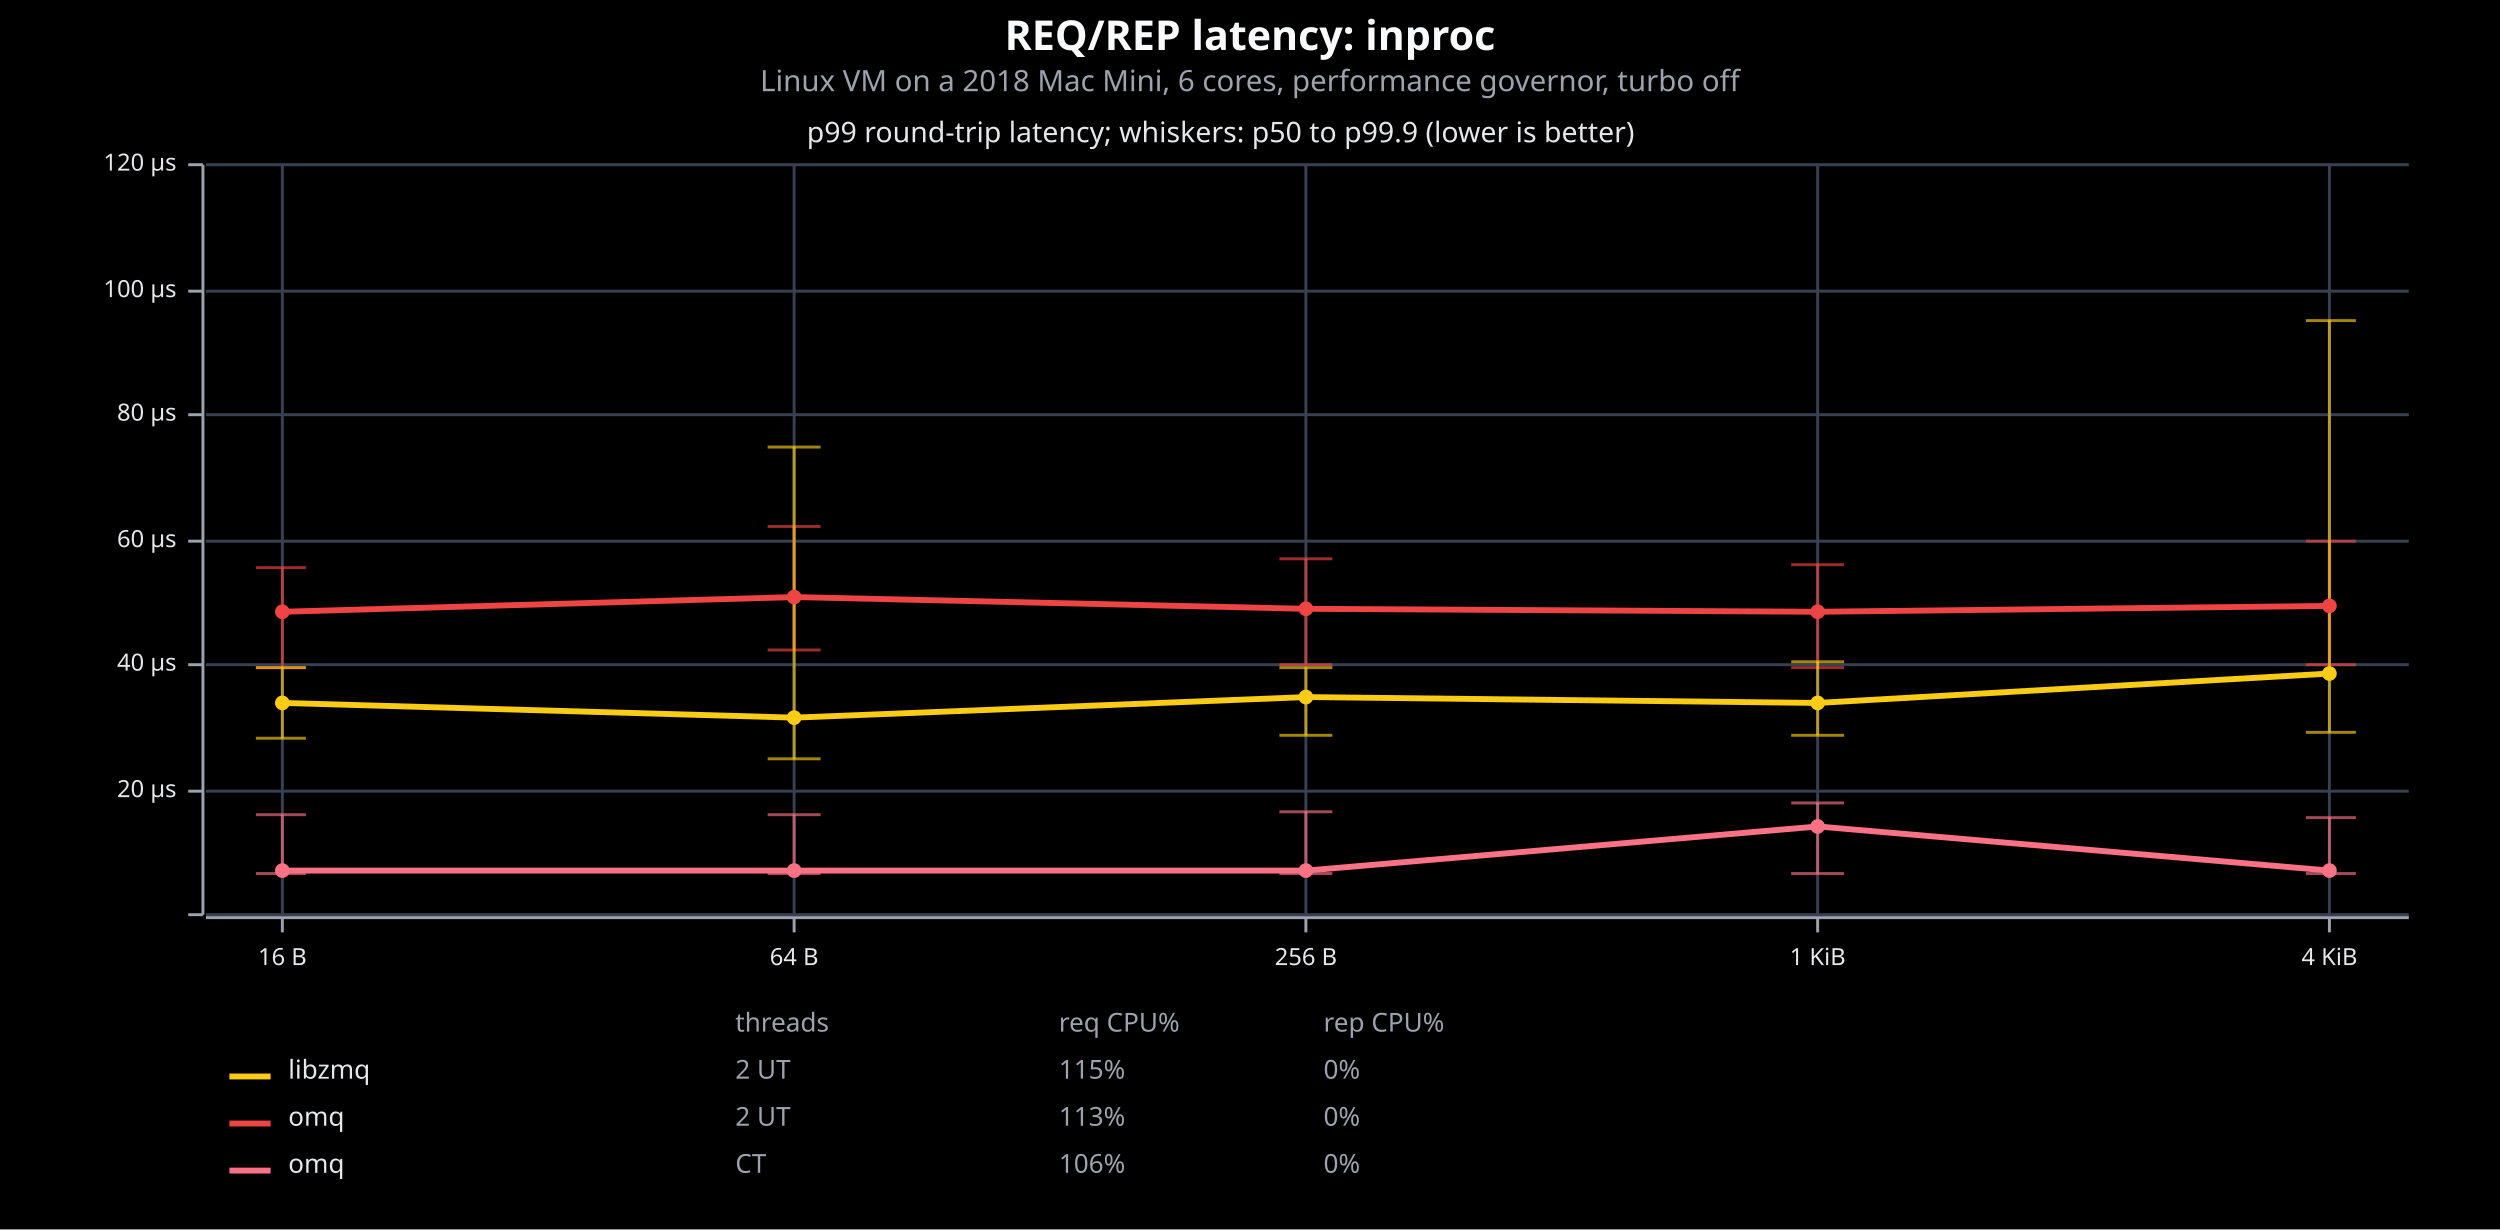
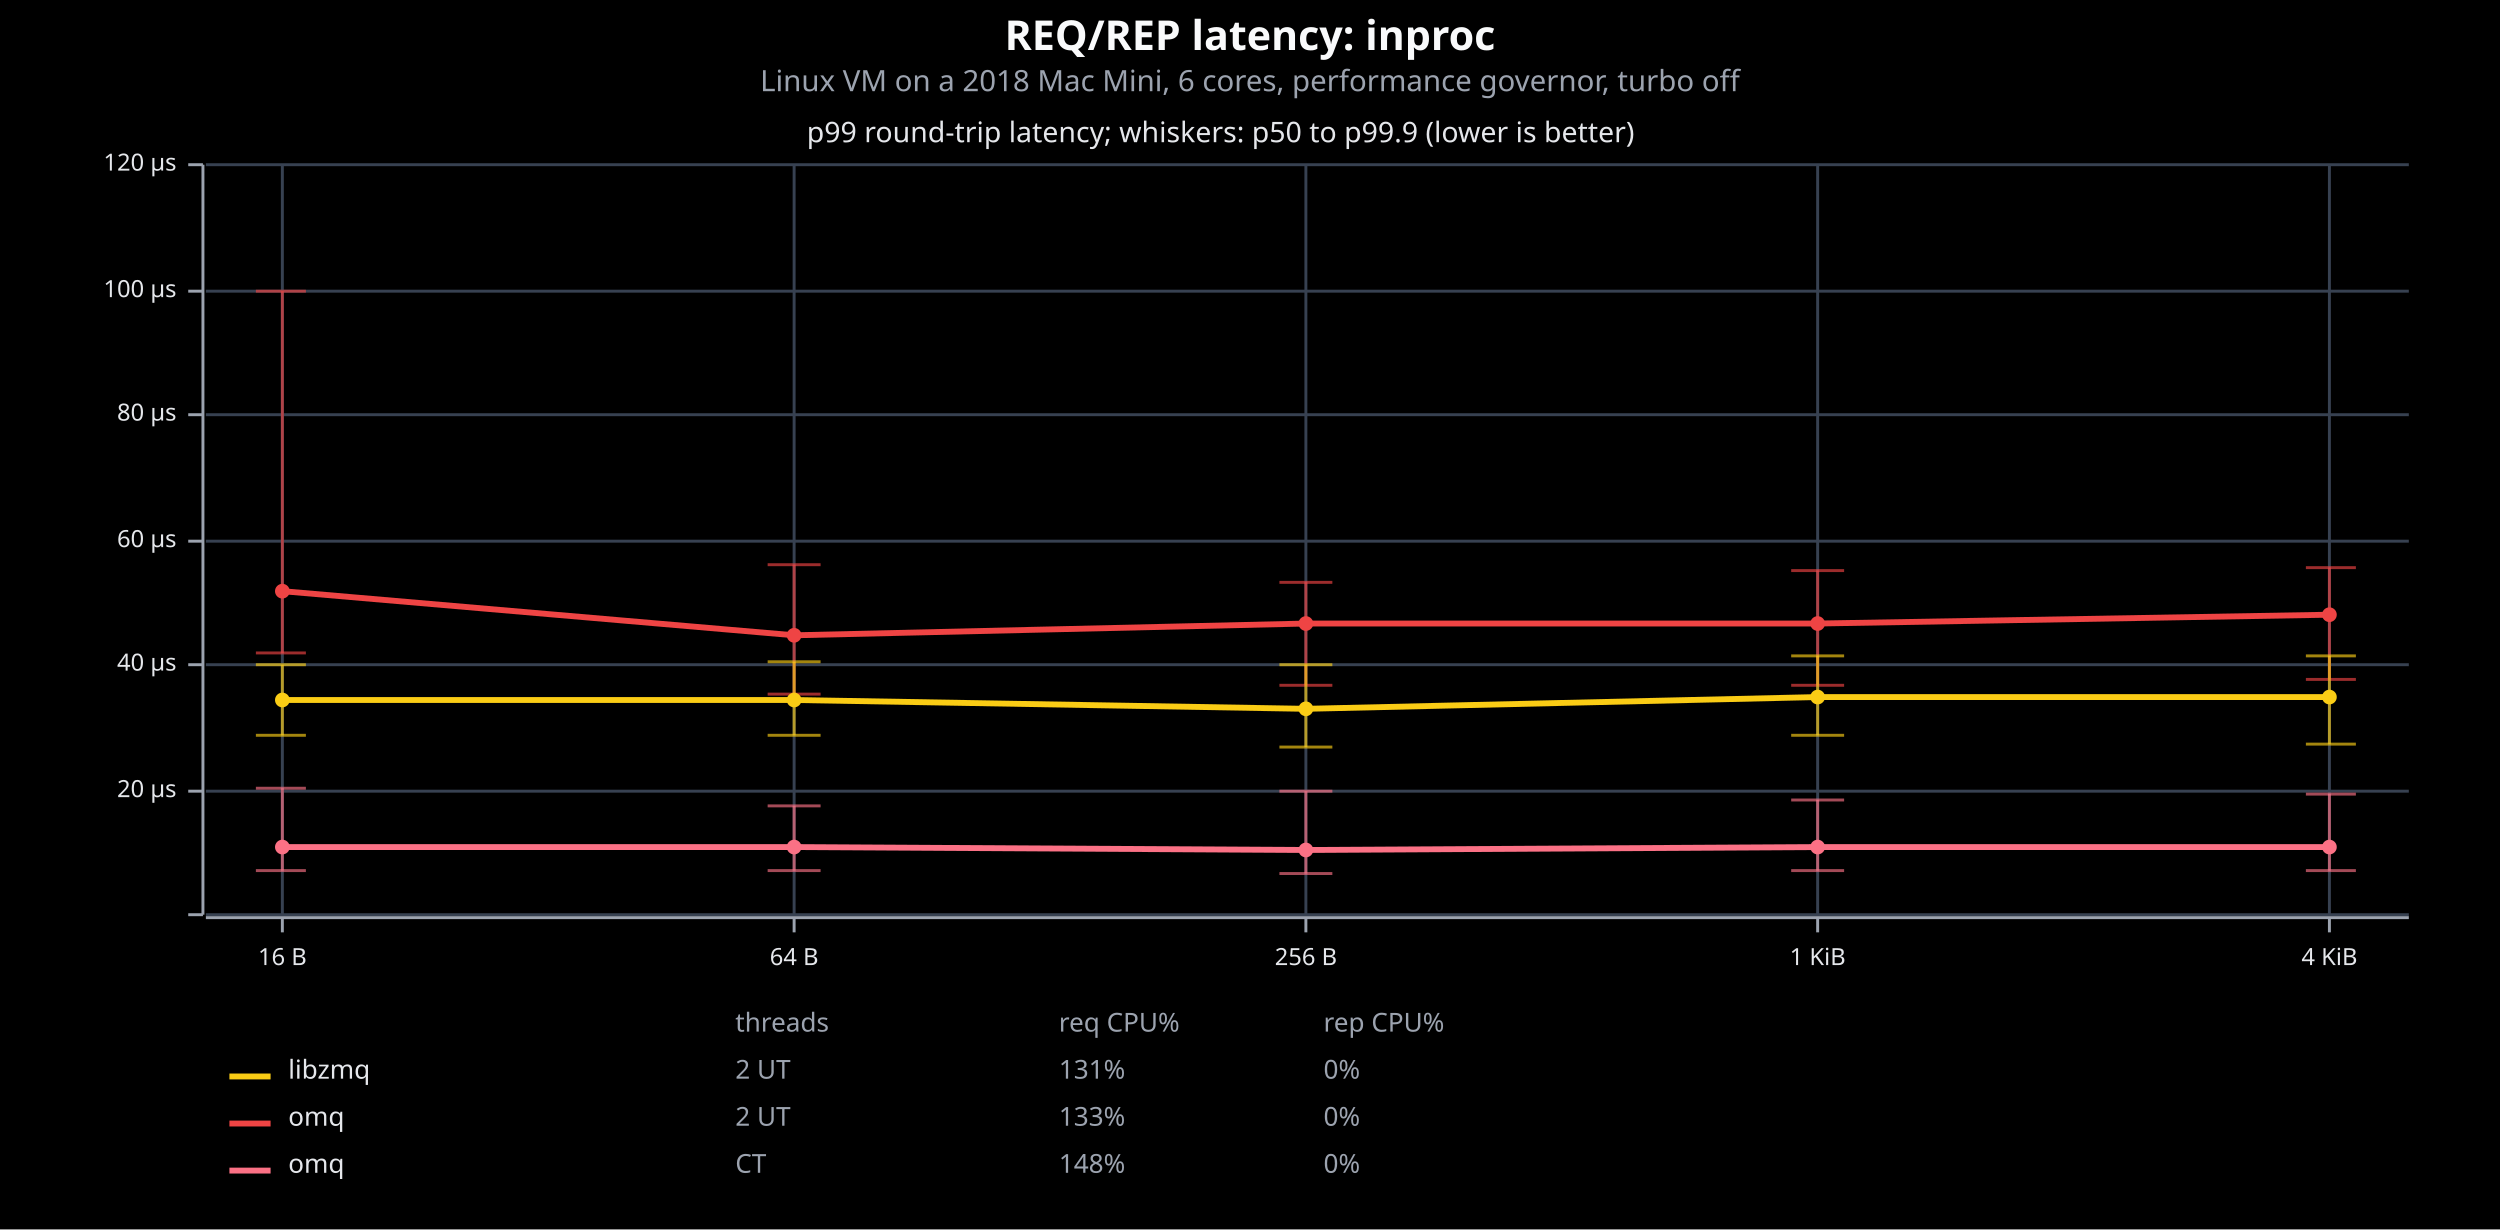
<svg xmlns="http://www.w3.org/2000/svg" viewBox="0 0 850 418" font-family="system-ui, -apple-system, sans-serif">
  <rect x="0" y="0" width="850" height="418" opacity="1" fill="#000000" stroke="none" />
  <text x="425" y="17" text-anchor="middle" font-family="sans-serif" font-size="14" font-weight="bold" fill="#F9FAFB">REQ/REP latency: inproc</text>
  <text x="425" y="31" text-anchor="middle" font-family="sans-serif" font-size="10" fill="#9CA3AF">Linux VM on a 2018 Mac Mini, 6 cores, performance governor, turbo off</text>
  <text x="415" y="41" dy="0.76em" text-anchor="middle" font-family="sans-serif" font-size="9.677" opacity="1" fill="#E5E7EB">
p99 round-trip latency; whiskers: p50 to p99.9 (lower is better)
</text>
  <line opacity="1" stroke="#374151" stroke-width="1" x1="96" y1="311" x2="96" y2="56" />
  <line opacity="1" stroke="#374151" stroke-width="1" x1="270" y1="311" x2="270" y2="56" />
  <line opacity="1" stroke="#374151" stroke-width="1" x1="444" y1="311" x2="444" y2="56" />
  <line opacity="1" stroke="#374151" stroke-width="1" x1="618" y1="311" x2="618" y2="56" />
  <line opacity="1" stroke="#374151" stroke-width="1" x1="792" y1="311" x2="792" y2="56" />
  <line opacity="1" stroke="#374151" stroke-width="1" x1="70" y1="311" x2="819" y2="311" />
  <line opacity="1" stroke="#374151" stroke-width="1" x1="70" y1="269" x2="819" y2="269" />
  <line opacity="1" stroke="#374151" stroke-width="1" x1="70" y1="226" x2="819" y2="226" />
  <line opacity="1" stroke="#374151" stroke-width="1" x1="70" y1="184" x2="819" y2="184" />
  <line opacity="1" stroke="#374151" stroke-width="1" x1="70" y1="141" x2="819" y2="141" />
  <line opacity="1" stroke="#374151" stroke-width="1" x1="70" y1="99" x2="819" y2="99" />
  <line opacity="1" stroke="#374151" stroke-width="1" x1="70" y1="56" x2="819" y2="56" />
  <polyline fill="none" opacity="1" stroke="#9CA3AF" stroke-width="1" points="69,56 69,311 " />
  <text x="60" y="311" dy="0.5ex" text-anchor="end" font-family="sans-serif" font-size="8.065" opacity="1" fill="#E5E7EB">

</text>
  <polyline fill="none" opacity="1" stroke="#9CA3AF" stroke-width="1" points="64,311 69,311 " />
  <text x="60" y="269" dy="0.5ex" text-anchor="end" font-family="sans-serif" font-size="8.065" opacity="1" fill="#E5E7EB">
20 μs
</text>
  <polyline fill="none" opacity="1" stroke="#9CA3AF" stroke-width="1" points="64,269 69,269 " />
  <text x="60" y="226" dy="0.5ex" text-anchor="end" font-family="sans-serif" font-size="8.065" opacity="1" fill="#E5E7EB">
40 μs
</text>
  <polyline fill="none" opacity="1" stroke="#9CA3AF" stroke-width="1" points="64,226 69,226 " />
  <text x="60" y="184" dy="0.5ex" text-anchor="end" font-family="sans-serif" font-size="8.065" opacity="1" fill="#E5E7EB">
60 μs
</text>
  <polyline fill="none" opacity="1" stroke="#9CA3AF" stroke-width="1" points="64,184 69,184 " />
  <text x="60" y="141" dy="0.5ex" text-anchor="end" font-family="sans-serif" font-size="8.065" opacity="1" fill="#E5E7EB">
80 μs
</text>
  <polyline fill="none" opacity="1" stroke="#9CA3AF" stroke-width="1" points="64,141 69,141 " />
  <text x="60" y="99" dy="0.5ex" text-anchor="end" font-family="sans-serif" font-size="8.065" opacity="1" fill="#E5E7EB">
100 μs
</text>
  <polyline fill="none" opacity="1" stroke="#9CA3AF" stroke-width="1" points="64,99 69,99 " />
  <text x="60" y="56" dy="0.5ex" text-anchor="end" font-family="sans-serif" font-size="8.065" opacity="1" fill="#E5E7EB">
120 μs
</text>
  <polyline fill="none" opacity="1" stroke="#9CA3AF" stroke-width="1" points="64,56 69,56 " />
  <polyline fill="none" opacity="1" stroke="#9CA3AF" stroke-width="1" points="70,312 819,312 " />
  <text x="96" y="322" dy="0.76em" text-anchor="middle" font-family="sans-serif" font-size="8.065" opacity="1" fill="#E5E7EB">
16 B
</text>
  <polyline fill="none" opacity="1" stroke="#9CA3AF" stroke-width="1" points="96,312 96,317 " />
  <text x="270" y="322" dy="0.76em" text-anchor="middle" font-family="sans-serif" font-size="8.065" opacity="1" fill="#E5E7EB">
64 B
</text>
  <polyline fill="none" opacity="1" stroke="#9CA3AF" stroke-width="1" points="270,312 270,317 " />
  <text x="444" y="322" dy="0.76em" text-anchor="middle" font-family="sans-serif" font-size="8.065" opacity="1" fill="#E5E7EB">
256 B
</text>
  <polyline fill="none" opacity="1" stroke="#9CA3AF" stroke-width="1" points="444,312 444,317 " />
  <text x="618" y="322" dy="0.76em" text-anchor="middle" font-family="sans-serif" font-size="8.065" opacity="1" fill="#E5E7EB">
1 KiB
</text>
  <polyline fill="none" opacity="1" stroke="#9CA3AF" stroke-width="1" points="618,312 618,317 " />
  <text x="792" y="322" dy="0.76em" text-anchor="middle" font-family="sans-serif" font-size="8.065" opacity="1" fill="#E5E7EB">
4 KiB
</text>
  <polyline fill="none" opacity="1" stroke="#9CA3AF" stroke-width="1" points="792,312 792,317 " />
-   <polyline fill="none" opacity="0.65" stroke="#FB7185" stroke-width="1" points="96,297 96,277 " />
-   <polyline fill="none" opacity="0.65" stroke="#FB7185" stroke-width="1" points="87,297 104,297 " />
-   <polyline fill="none" opacity="0.65" stroke="#FB7185" stroke-width="1" points="87,277 104,277 " />
-   <polyline fill="none" opacity="0.65" stroke="#FB7185" stroke-width="1" points="270,297 270,277 " />
-   <polyline fill="none" opacity="0.65" stroke="#FB7185" stroke-width="1" points="261,297 279,297 " />
-   <polyline fill="none" opacity="0.65" stroke="#FB7185" stroke-width="1" points="261,277 279,277 " />
-   <polyline fill="none" opacity="0.65" stroke="#FB7185" stroke-width="1" points="444,297 444,276 " />
+   <polyline fill="none" opacity="0.65" stroke="#FB7185" stroke-width="1" points="96,296 96,268 " />
+   <polyline fill="none" opacity="0.65" stroke="#FB7185" stroke-width="1" points="87,296 104,296 " />
+   <polyline fill="none" opacity="0.65" stroke="#FB7185" stroke-width="1" points="87,268 104,268 " />
+   <polyline fill="none" opacity="0.65" stroke="#FB7185" stroke-width="1" points="270,296 270,274 " />
+   <polyline fill="none" opacity="0.65" stroke="#FB7185" stroke-width="1" points="261,296 279,296 " />
+   <polyline fill="none" opacity="0.65" stroke="#FB7185" stroke-width="1" points="261,274 279,274 " />
+   <polyline fill="none" opacity="0.65" stroke="#FB7185" stroke-width="1" points="444,297 444,269 " />
  <polyline fill="none" opacity="0.65" stroke="#FB7185" stroke-width="1" points="435,297 453,297 " />
-   <polyline fill="none" opacity="0.65" stroke="#FB7185" stroke-width="1" points="435,276 453,276 " />
-   <polyline fill="none" opacity="0.65" stroke="#FB7185" stroke-width="1" points="618,297 618,273 " />
-   <polyline fill="none" opacity="0.65" stroke="#FB7185" stroke-width="1" points="609,297 627,297 " />
-   <polyline fill="none" opacity="0.65" stroke="#FB7185" stroke-width="1" points="609,273 627,273 " />
-   <polyline fill="none" opacity="0.65" stroke="#FB7185" stroke-width="1" points="792,297 792,278 " />
-   <polyline fill="none" opacity="0.65" stroke="#FB7185" stroke-width="1" points="784,297 801,297 " />
-   <polyline fill="none" opacity="0.65" stroke="#FB7185" stroke-width="1" points="784,278 801,278 " />
-   <polyline fill="none" opacity="0.65" stroke="#EF4444" stroke-width="1" points="96,227 96,193 " />
-   <polyline fill="none" opacity="0.65" stroke="#EF4444" stroke-width="1" points="87,227 104,227 " />
-   <polyline fill="none" opacity="0.65" stroke="#EF4444" stroke-width="1" points="87,193 104,193 " />
-   <polyline fill="none" opacity="0.65" stroke="#EF4444" stroke-width="1" points="270,221 270,179 " />
-   <polyline fill="none" opacity="0.65" stroke="#EF4444" stroke-width="1" points="261,221 279,221 " />
-   <polyline fill="none" opacity="0.65" stroke="#EF4444" stroke-width="1" points="261,179 279,179 " />
-   <polyline fill="none" opacity="0.65" stroke="#EF4444" stroke-width="1" points="444,226 444,190 " />
-   <polyline fill="none" opacity="0.65" stroke="#EF4444" stroke-width="1" points="435,226 453,226 " />
-   <polyline fill="none" opacity="0.65" stroke="#EF4444" stroke-width="1" points="435,190 453,190 " />
-   <polyline fill="none" opacity="0.65" stroke="#EF4444" stroke-width="1" points="618,227 618,192 " />
-   <polyline fill="none" opacity="0.65" stroke="#EF4444" stroke-width="1" points="609,227 627,227 " />
-   <polyline fill="none" opacity="0.65" stroke="#EF4444" stroke-width="1" points="609,192 627,192 " />
-   <polyline fill="none" opacity="0.65" stroke="#EF4444" stroke-width="1" points="792,226 792,184 " />
-   <polyline fill="none" opacity="0.65" stroke="#EF4444" stroke-width="1" points="784,226 801,226 " />
-   <polyline fill="none" opacity="0.65" stroke="#EF4444" stroke-width="1" points="784,184 801,184 " />
-   <polyline fill="none" opacity="0.65" stroke="#FACC15" stroke-width="1" points="96,251 96,227 " />
-   <polyline fill="none" opacity="0.65" stroke="#FACC15" stroke-width="1" points="87,251 104,251 " />
-   <polyline fill="none" opacity="0.65" stroke="#FACC15" stroke-width="1" points="87,227 104,227 " />
-   <polyline fill="none" opacity="0.65" stroke="#FACC15" stroke-width="1" points="270,258 270,152 " />
-   <polyline fill="none" opacity="0.65" stroke="#FACC15" stroke-width="1" points="261,258 279,258 " />
-   <polyline fill="none" opacity="0.65" stroke="#FACC15" stroke-width="1" points="261,152 279,152 " />
-   <polyline fill="none" opacity="0.65" stroke="#FACC15" stroke-width="1" points="444,250 444,227 " />
-   <polyline fill="none" opacity="0.65" stroke="#FACC15" stroke-width="1" points="435,250 453,250 " />
-   <polyline fill="none" opacity="0.65" stroke="#FACC15" stroke-width="1" points="435,227 453,227 " />
-   <polyline fill="none" opacity="0.65" stroke="#FACC15" stroke-width="1" points="618,250 618,225 " />
+   <polyline fill="none" opacity="0.65" stroke="#FB7185" stroke-width="1" points="435,269 453,269 " />
+   <polyline fill="none" opacity="0.65" stroke="#FB7185" stroke-width="1" points="618,296 618,272 " />
+   <polyline fill="none" opacity="0.65" stroke="#FB7185" stroke-width="1" points="609,296 627,296 " />
+   <polyline fill="none" opacity="0.65" stroke="#FB7185" stroke-width="1" points="609,272 627,272 " />
+   <polyline fill="none" opacity="0.65" stroke="#FB7185" stroke-width="1" points="792,296 792,270 " />
+   <polyline fill="none" opacity="0.65" stroke="#FB7185" stroke-width="1" points="784,296 801,296 " />
+   <polyline fill="none" opacity="0.65" stroke="#FB7185" stroke-width="1" points="784,270 801,270 " />
+   <polyline fill="none" opacity="0.65" stroke="#EF4444" stroke-width="1" points="96,222 96,99 " />
+   <polyline fill="none" opacity="0.65" stroke="#EF4444" stroke-width="1" points="87,222 104,222 " />
+   <polyline fill="none" opacity="0.65" stroke="#EF4444" stroke-width="1" points="87,99 104,99 " />
+   <polyline fill="none" opacity="0.65" stroke="#EF4444" stroke-width="1" points="270,236 270,192 " />
+   <polyline fill="none" opacity="0.65" stroke="#EF4444" stroke-width="1" points="261,236 279,236 " />
+   <polyline fill="none" opacity="0.65" stroke="#EF4444" stroke-width="1" points="261,192 279,192 " />
+   <polyline fill="none" opacity="0.65" stroke="#EF4444" stroke-width="1" points="444,233 444,198 " />
+   <polyline fill="none" opacity="0.65" stroke="#EF4444" stroke-width="1" points="435,233 453,233 " />
+   <polyline fill="none" opacity="0.65" stroke="#EF4444" stroke-width="1" points="435,198 453,198 " />
+   <polyline fill="none" opacity="0.65" stroke="#EF4444" stroke-width="1" points="618,233 618,194 " />
+   <polyline fill="none" opacity="0.65" stroke="#EF4444" stroke-width="1" points="609,233 627,233 " />
+   <polyline fill="none" opacity="0.65" stroke="#EF4444" stroke-width="1" points="609,194 627,194 " />
+   <polyline fill="none" opacity="0.65" stroke="#EF4444" stroke-width="1" points="792,231 792,193 " />
+   <polyline fill="none" opacity="0.65" stroke="#EF4444" stroke-width="1" points="784,231 801,231 " />
+   <polyline fill="none" opacity="0.65" stroke="#EF4444" stroke-width="1" points="784,193 801,193 " />
+   <polyline fill="none" opacity="0.65" stroke="#FACC15" stroke-width="1" points="96,250 96,226 " />
+   <polyline fill="none" opacity="0.65" stroke="#FACC15" stroke-width="1" points="87,250 104,250 " />
+   <polyline fill="none" opacity="0.65" stroke="#FACC15" stroke-width="1" points="87,226 104,226 " />
+   <polyline fill="none" opacity="0.65" stroke="#FACC15" stroke-width="1" points="270,250 270,225 " />
+   <polyline fill="none" opacity="0.65" stroke="#FACC15" stroke-width="1" points="261,250 279,250 " />
+   <polyline fill="none" opacity="0.65" stroke="#FACC15" stroke-width="1" points="261,225 279,225 " />
+   <polyline fill="none" opacity="0.65" stroke="#FACC15" stroke-width="1" points="444,254 444,226 " />
+   <polyline fill="none" opacity="0.65" stroke="#FACC15" stroke-width="1" points="435,254 453,254 " />
+   <polyline fill="none" opacity="0.65" stroke="#FACC15" stroke-width="1" points="435,226 453,226 " />
+   <polyline fill="none" opacity="0.65" stroke="#FACC15" stroke-width="1" points="618,250 618,223 " />
  <polyline fill="none" opacity="0.65" stroke="#FACC15" stroke-width="1" points="609,250 627,250 " />
-   <polyline fill="none" opacity="0.65" stroke="#FACC15" stroke-width="1" points="609,225 627,225 " />
-   <polyline fill="none" opacity="0.65" stroke="#FACC15" stroke-width="1" points="792,249 792,109 " />
-   <polyline fill="none" opacity="0.65" stroke="#FACC15" stroke-width="1" points="784,249 801,249 " />
-   <polyline fill="none" opacity="0.65" stroke="#FACC15" stroke-width="1" points="784,109 801,109 " />
-   <polyline fill="none" opacity="1" stroke="#FB7185" stroke-width="2" points="96,296 270,296 444,296 618,281 792,296 " />
-   <circle cx="96" cy="296" r="2.5" opacity="1" fill="#FB7185" stroke="none" stroke-width="1" />
-   <circle cx="270" cy="296" r="2.5" opacity="1" fill="#FB7185" stroke="none" stroke-width="1" />
-   <circle cx="444" cy="296" r="2.5" opacity="1" fill="#FB7185" stroke="none" stroke-width="1" />
-   <circle cx="618" cy="281" r="2.5" opacity="1" fill="#FB7185" stroke="none" stroke-width="1" />
-   <circle cx="792" cy="296" r="2.5" opacity="1" fill="#FB7185" stroke="none" stroke-width="1" />
-   <polyline fill="none" opacity="1" stroke="#EF4444" stroke-width="2" points="96,208 270,203 444,207 618,208 792,206 " />
-   <circle cx="96" cy="208" r="2.5" opacity="1" fill="#EF4444" stroke="none" stroke-width="1" />
-   <circle cx="270" cy="203" r="2.5" opacity="1" fill="#EF4444" stroke="none" stroke-width="1" />
-   <circle cx="444" cy="207" r="2.5" opacity="1" fill="#EF4444" stroke="none" stroke-width="1" />
-   <circle cx="618" cy="208" r="2.5" opacity="1" fill="#EF4444" stroke="none" stroke-width="1" />
-   <circle cx="792" cy="206" r="2.5" opacity="1" fill="#EF4444" stroke="none" stroke-width="1" />
-   <polyline fill="none" opacity="1" stroke="#FACC15" stroke-width="2" points="96,239 270,244 444,237 618,239 792,229 " />
-   <circle cx="96" cy="239" r="2.5" opacity="1" fill="#FACC15" stroke="none" stroke-width="1" />
-   <circle cx="270" cy="244" r="2.5" opacity="1" fill="#FACC15" stroke="none" stroke-width="1" />
-   <circle cx="444" cy="237" r="2.5" opacity="1" fill="#FACC15" stroke="none" stroke-width="1" />
-   <circle cx="618" cy="239" r="2.5" opacity="1" fill="#FACC15" stroke="none" stroke-width="1" />
-   <circle cx="792" cy="229" r="2.5" opacity="1" fill="#FACC15" stroke="none" stroke-width="1" />
+   <polyline fill="none" opacity="0.65" stroke="#FACC15" stroke-width="1" points="609,223 627,223 " />
+   <polyline fill="none" opacity="0.65" stroke="#FACC15" stroke-width="1" points="792,253 792,223 " />
+   <polyline fill="none" opacity="0.65" stroke="#FACC15" stroke-width="1" points="784,253 801,253 " />
+   <polyline fill="none" opacity="0.65" stroke="#FACC15" stroke-width="1" points="784,223 801,223 " />
+   <polyline fill="none" opacity="1" stroke="#FB7185" stroke-width="2" points="96,288 270,288 444,289 618,288 792,288 " />
+   <circle cx="96" cy="288" r="2.5" opacity="1" fill="#FB7185" stroke="none" stroke-width="1" />
+   <circle cx="270" cy="288" r="2.5" opacity="1" fill="#FB7185" stroke="none" stroke-width="1" />
+   <circle cx="444" cy="289" r="2.5" opacity="1" fill="#FB7185" stroke="none" stroke-width="1" />
+   <circle cx="618" cy="288" r="2.5" opacity="1" fill="#FB7185" stroke="none" stroke-width="1" />
+   <circle cx="792" cy="288" r="2.5" opacity="1" fill="#FB7185" stroke="none" stroke-width="1" />
+   <polyline fill="none" opacity="1" stroke="#EF4444" stroke-width="2" points="96,201 270,216 444,212 618,212 792,209 " />
+   <circle cx="96" cy="201" r="2.5" opacity="1" fill="#EF4444" stroke="none" stroke-width="1" />
+   <circle cx="270" cy="216" r="2.5" opacity="1" fill="#EF4444" stroke="none" stroke-width="1" />
+   <circle cx="444" cy="212" r="2.5" opacity="1" fill="#EF4444" stroke="none" stroke-width="1" />
+   <circle cx="618" cy="212" r="2.5" opacity="1" fill="#EF4444" stroke="none" stroke-width="1" />
+   <circle cx="792" cy="209" r="2.5" opacity="1" fill="#EF4444" stroke="none" stroke-width="1" />
+   <polyline fill="none" opacity="1" stroke="#FACC15" stroke-width="2" points="96,238 270,238 444,241 618,237 792,237 " />
+   <circle cx="96" cy="238" r="2.5" opacity="1" fill="#FACC15" stroke="none" stroke-width="1" />
+   <circle cx="270" cy="238" r="2.5" opacity="1" fill="#FACC15" stroke="none" stroke-width="1" />
+   <circle cx="444" cy="241" r="2.5" opacity="1" fill="#FACC15" stroke="none" stroke-width="1" />
+   <circle cx="618" cy="237" r="2.5" opacity="1" fill="#FACC15" stroke="none" stroke-width="1" />
+   <circle cx="792" cy="237" r="2.5" opacity="1" fill="#FACC15" stroke="none" stroke-width="1" />
  <text x="250" y="344" dy="0.76em" text-anchor="start" font-family="sans-serif" font-size="8.871" opacity="1" fill="#9CA3AF">
threads
</text>
  <text x="360" y="344" dy="0.76em" text-anchor="start" font-family="sans-serif" font-size="8.871" opacity="1" fill="#9CA3AF">
req CPU%
</text>
  <text x="450" y="344" dy="0.76em" text-anchor="start" font-family="sans-serif" font-size="8.871" opacity="1" fill="#9CA3AF">
rep CPU%
</text>
  <polyline fill="none" opacity="1" stroke="#FACC15" stroke-width="2" points="78,366 92,366 " />
  <text x="98" y="360" dy="0.76em" text-anchor="start" font-family="sans-serif" font-size="8.871" opacity="1" fill="#E5E7EB">
libzmq
</text>
  <text x="250" y="360" dy="0.76em" text-anchor="start" font-family="sans-serif" font-size="8.871" opacity="1" fill="#9CA3AF">
2 UT
</text>
  <text x="360" y="360" dy="0.76em" text-anchor="start" font-family="sans-serif" font-size="8.871" opacity="1" fill="#9CA3AF">
- 115%
+ 131%
</text>
  <text x="450" y="360" dy="0.76em" text-anchor="start" font-family="sans-serif" font-size="8.871" opacity="1" fill="#9CA3AF">
0%
</text>
  <polyline fill="none" opacity="1" stroke="#EF4444" stroke-width="2" points="78,382 92,382 " />
  <text x="98" y="376" dy="0.76em" text-anchor="start" font-family="sans-serif" font-size="8.871" opacity="1" fill="#E5E7EB">
omq
</text>
  <text x="250" y="376" dy="0.76em" text-anchor="start" font-family="sans-serif" font-size="8.871" opacity="1" fill="#9CA3AF">
2 UT
</text>
  <text x="360" y="376" dy="0.76em" text-anchor="start" font-family="sans-serif" font-size="8.871" opacity="1" fill="#9CA3AF">
- 113%
+ 133%
</text>
  <text x="450" y="376" dy="0.76em" text-anchor="start" font-family="sans-serif" font-size="8.871" opacity="1" fill="#9CA3AF">
0%
</text>
  <polyline fill="none" opacity="1" stroke="#FB7185" stroke-width="2" points="78,398 92,398 " />
  <text x="98" y="392" dy="0.76em" text-anchor="start" font-family="sans-serif" font-size="8.871" opacity="1" fill="#E5E7EB">
omq
</text>
  <text x="250" y="392" dy="0.76em" text-anchor="start" font-family="sans-serif" font-size="8.871" opacity="1" fill="#9CA3AF">
CT
</text>
  <text x="360" y="392" dy="0.76em" text-anchor="start" font-family="sans-serif" font-size="8.871" opacity="1" fill="#9CA3AF">
- 106%
+ 148%
</text>
  <text x="450" y="392" dy="0.76em" text-anchor="start" font-family="sans-serif" font-size="8.871" opacity="1" fill="#9CA3AF">
0%
</text>
</svg>
